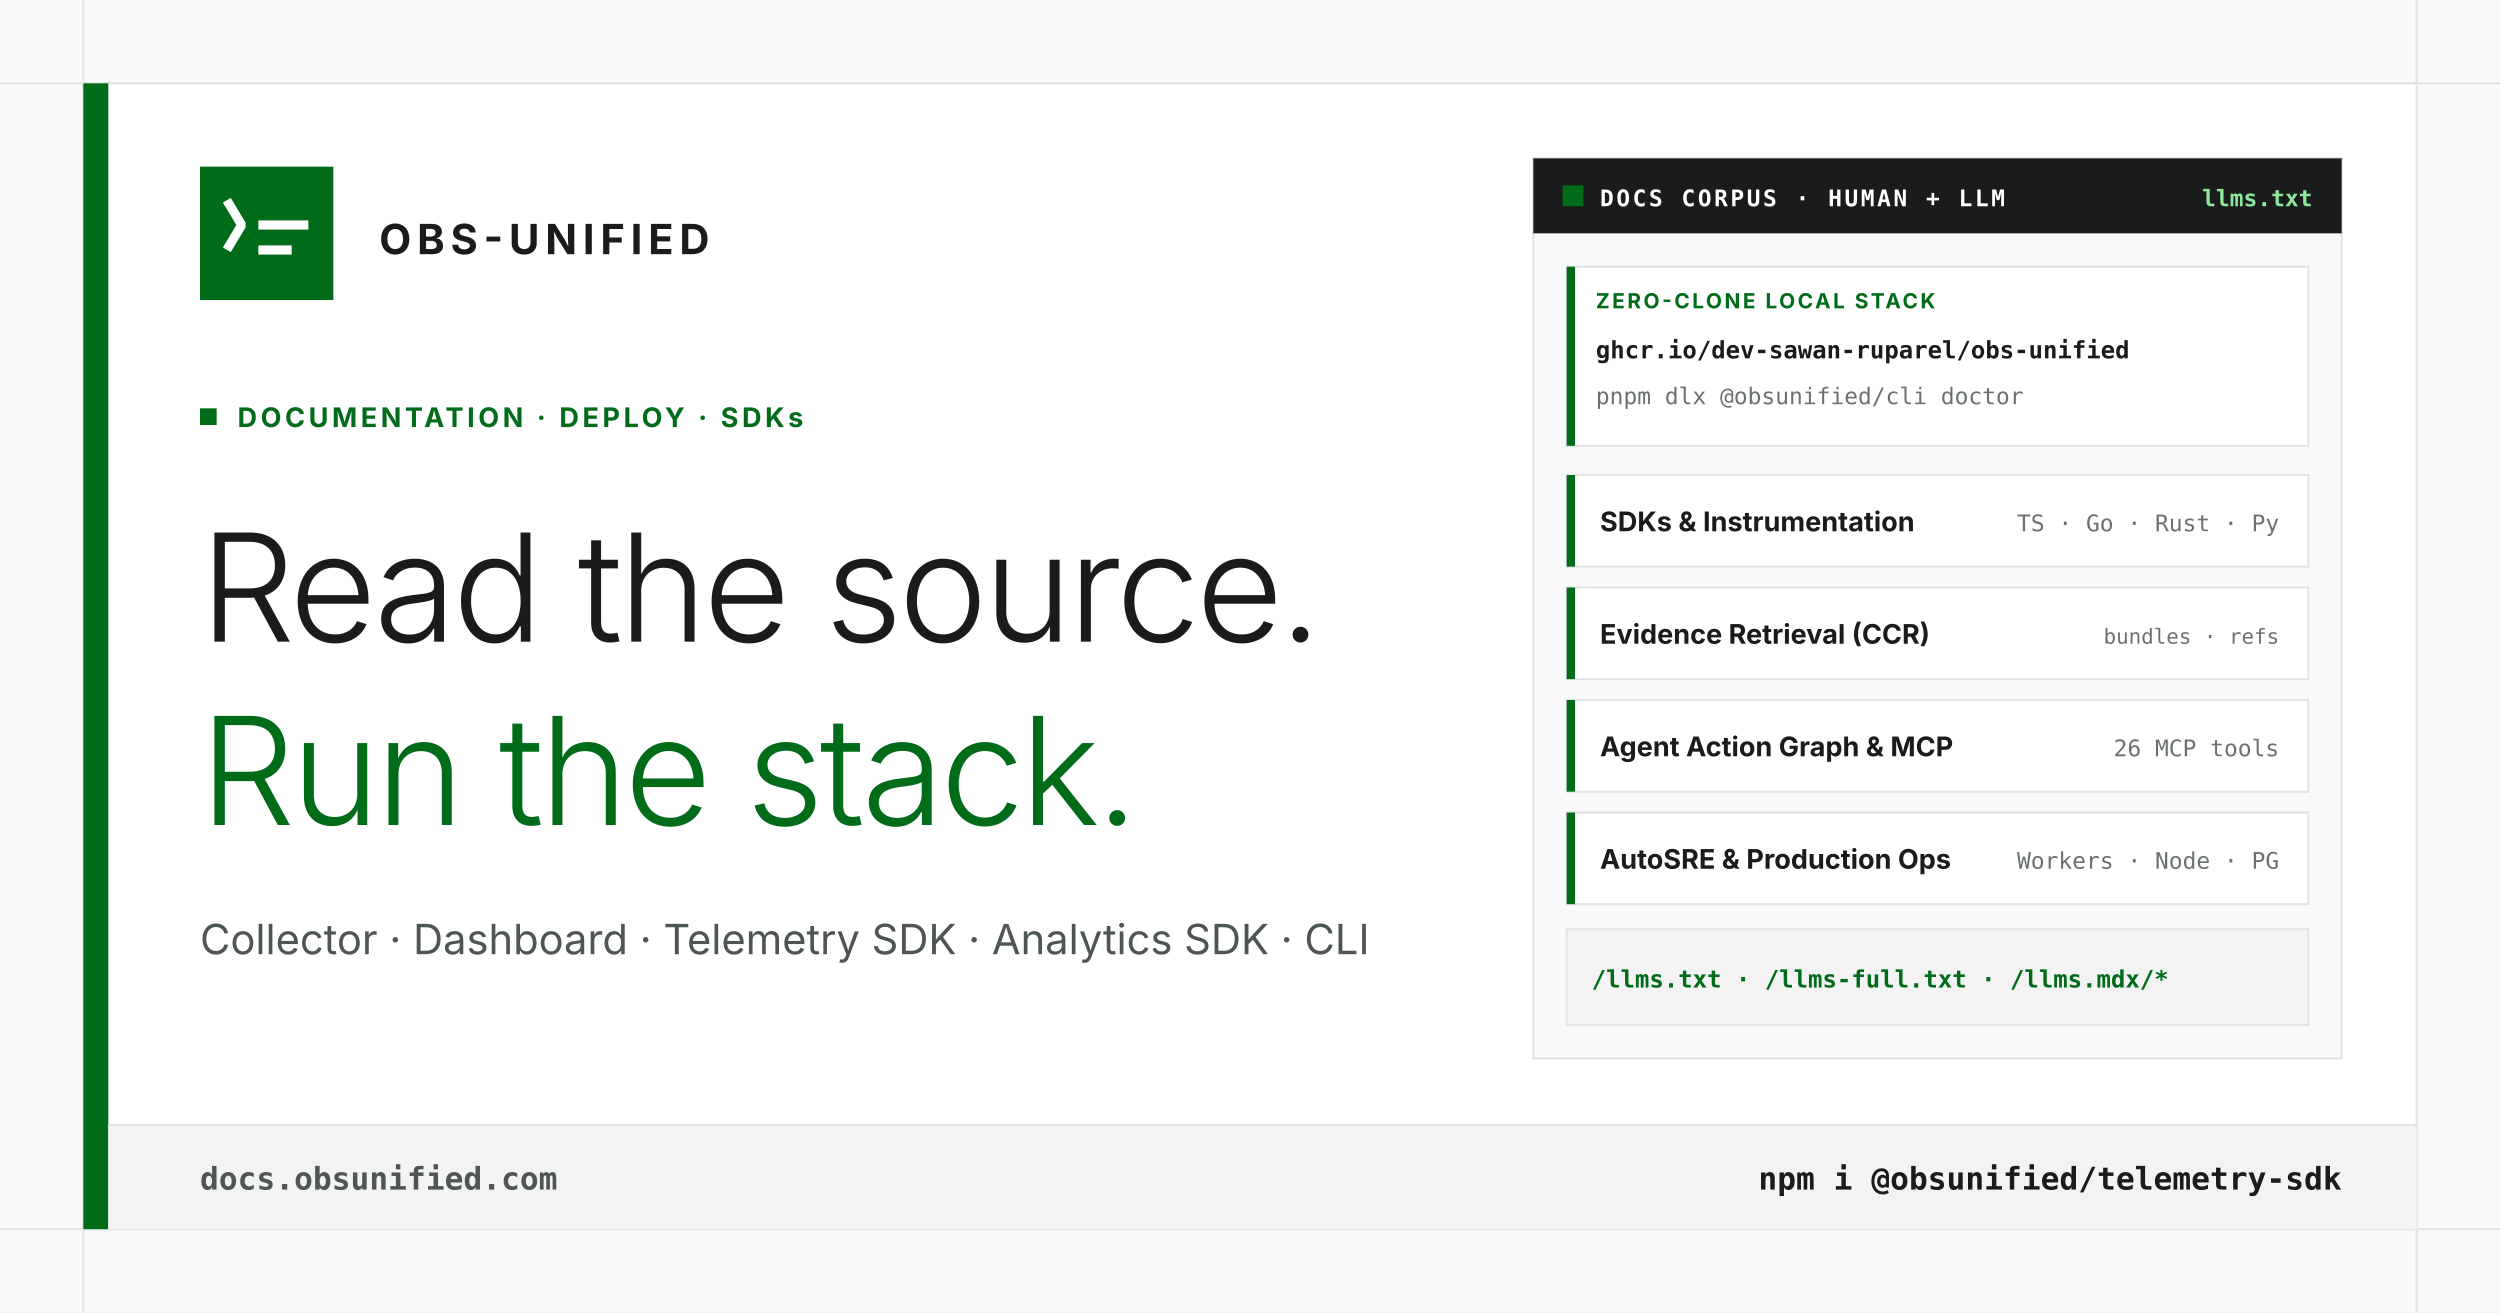
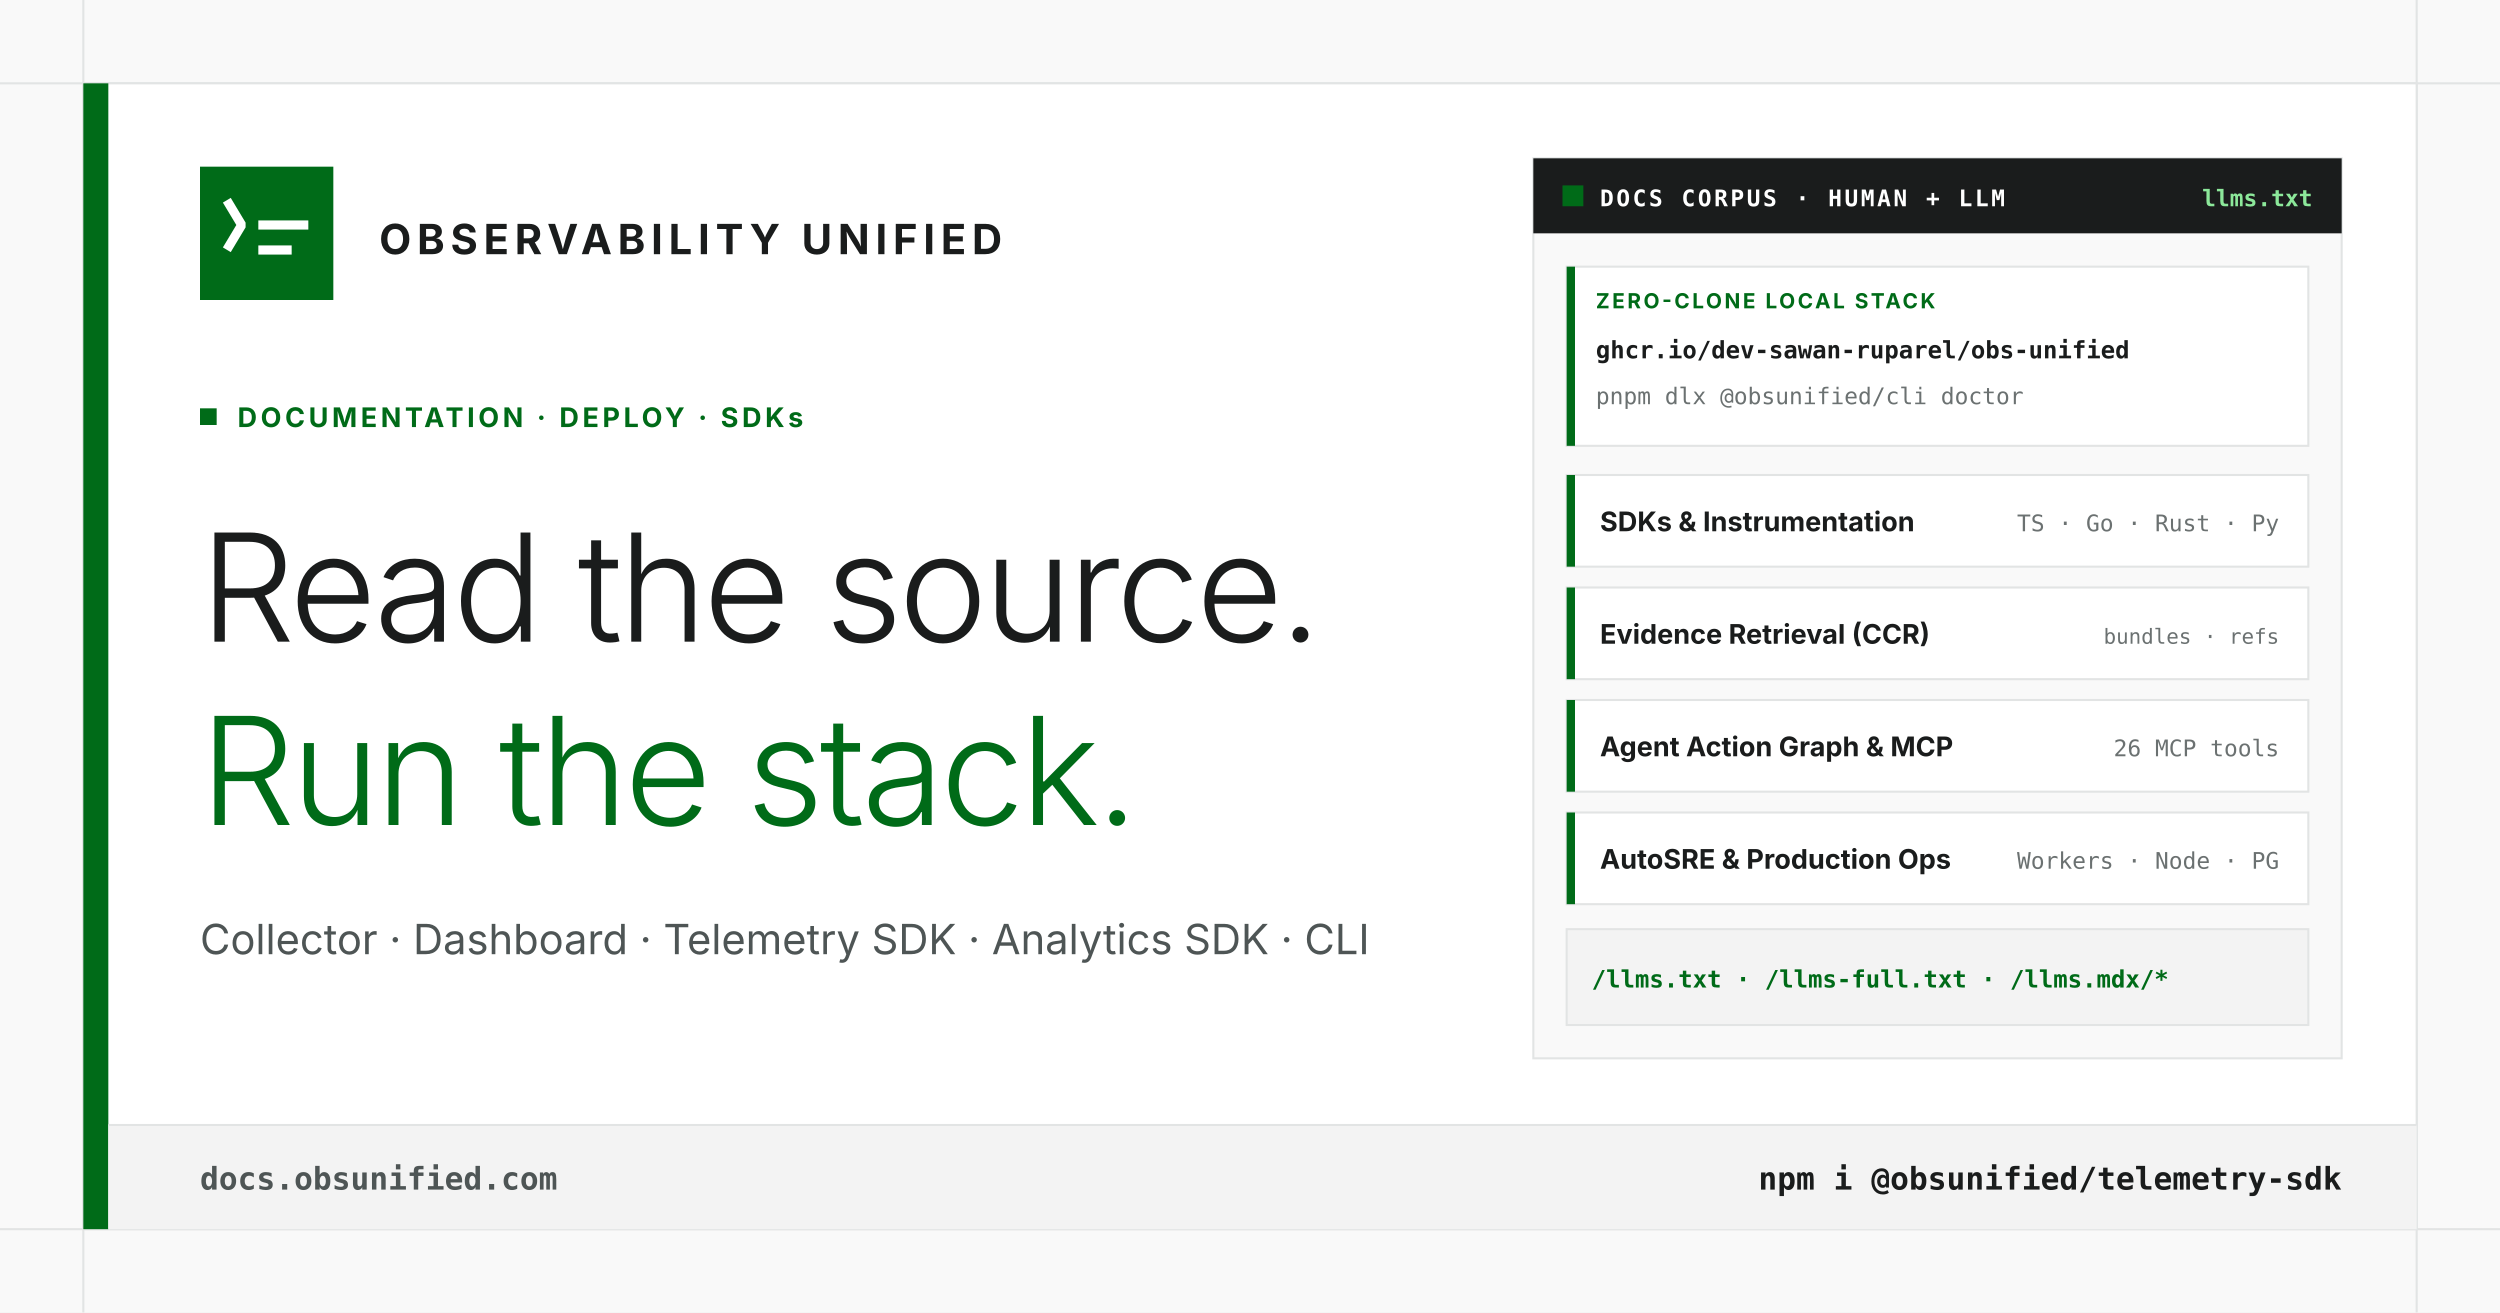
- <svg xmlns="http://www.w3.org/2000/svg" viewBox="0 0 1200 630" width="1200" height="630" role="img" aria-label="obs-unified docs — read the source, run the stack">
+ <svg xmlns="http://www.w3.org/2000/svg" viewBox="0 0 1200 630" width="1200" height="630" role="img" aria-label="Observability Unified docs — read the source, run the stack">
  <rect width="1200" height="630" fill="#F9F9F9" />
  <line x1="40" y1="0" x2="40" y2="630" stroke="#E2E4E4" stroke-width="1" />
  <line x1="1160" y1="0" x2="1160" y2="630" stroke="#E2E4E4" stroke-width="1" />
  <line x1="0" y1="40" x2="1200" y2="40" stroke="#E2E4E4" stroke-width="1" />
  <line x1="0" y1="590" x2="1200" y2="590" stroke="#E2E4E4" stroke-width="1" />
  <rect x="40" y="40" width="1120" height="550" fill="#FFFFFF" stroke="#E2E4E4" stroke-width="1" />
  <rect x="40" y="40" width="12" height="550" fill="#006B18" />
  <g transform="translate(96 80)">
    <rect width="64" height="64" fill="#006B18" />
    <path d="M14 18 L20 28 L14 38" fill="none" stroke="#FFFFFF" stroke-width="4.4" stroke-linejoin="bevel" stroke-linecap="square" />
    <rect x="28" y="25.8" width="24" height="4.4" fill="#FFFFFF" />
    <rect x="28" y="37.8" width="16" height="4.4" fill="#FFFFFF" />
-     <text x="86" y="42" fill="#1A1C1C" font-family="'Inter Variable','Inter',ui-sans-serif,system-ui,sans-serif" font-size="20" font-weight="700" letter-spacing="2.8">OBS-UNIFIED</text>
+     <text x="86" y="42" fill="#1A1C1C" font-family="'Inter Variable','Inter',ui-sans-serif,system-ui,sans-serif" font-size="20" font-weight="700" letter-spacing="2.8">OBSERVABILITY UNIFIED</text>
  </g>
  <rect x="96" y="196" width="8" height="8" fill="#006B18" />
  <text x="114" y="205" fill="#006B18" font-family="'Inter Variable','Inter',ui-sans-serif,system-ui,sans-serif" font-size="13" font-weight="700" letter-spacing="1.7">DOCUMENTATION · DEPLOY · SDKs</text>
  <text x="96" y="308" fill="#1A1C1C" font-family="'Inter Variable','Inter',ui-sans-serif,system-ui,sans-serif" font-size="72" font-weight="300" letter-spacing="-1.8">Read the source.</text>
  <text x="96" y="396" fill="#006B18" font-family="'Inter Variable','Inter',ui-sans-serif,system-ui,sans-serif" font-size="72" font-weight="300" letter-spacing="-1.8">Run the stack.</text>
  <text x="96" y="458" fill="#4E5555" font-family="'Inter Variable','Inter',ui-sans-serif,system-ui,sans-serif" font-size="20" font-weight="400">Collector · Dashboard · Telemetry SDK · Analytics SDK · CLI</text>
  <g transform="translate(736 76)">
    <rect width="388" height="432" fill="#F9F9F9" stroke="#E2E4E4" stroke-width="1" />
    <rect width="388" height="36" fill="#1A1C1C" />
    <rect x="14" y="13" width="10" height="10" fill="#006B18" />
    <text x="32" y="23" fill="#FFFFFF" font-family="ui-monospace,SFMono-Regular,Menlo,Consolas,monospace" font-size="11" font-weight="700" letter-spacing="1.2">DOCS CORPUS · HUMAN + LLM</text>
    <text x="374" y="23" text-anchor="end" fill="#8CE89A" font-family="ui-monospace,SFMono-Regular,Menlo,Consolas,monospace" font-size="11" font-weight="600">llms.txt</text>
    <rect x="16" y="52" width="356" height="86" fill="#FFFFFF" stroke="#E2E4E4" stroke-width="1" />
    <rect x="16" y="52" width="4" height="86" fill="#006B18" />
    <text x="30" y="72" fill="#006B18" font-family="'Inter Variable','Inter',ui-sans-serif,system-ui,sans-serif" font-size="10" font-weight="700" letter-spacing="1.2">ZERO-CLONE LOCAL STACK</text>
    <text x="30" y="96" fill="#1A1C1C" font-family="ui-monospace,SFMono-Regular,Menlo,Consolas,monospace" font-size="11.5" font-weight="600">ghcr.io/dev-sawan-ruparel/obs-unified</text>
    <text x="30" y="118" fill="#6B7171" font-family="ui-monospace,SFMono-Regular,Menlo,Consolas,monospace" font-size="11">pnpm dlx @obsunified/cli doctor</text>
    <g transform="translate(16 152)">
      <rect width="356" height="44" fill="#FFFFFF" stroke="#E2E4E4" stroke-width="1" />
      <rect width="4" height="44" fill="#006B18" />
      <text x="16" y="27" fill="#1A1C1C" font-family="'Inter Variable','Inter',ui-sans-serif,system-ui,sans-serif" font-size="13" font-weight="700">SDKs &amp; Instrumentation</text>
      <text x="342" y="27" text-anchor="end" fill="#6B7171" font-family="ui-monospace,SFMono-Regular,Menlo,Consolas,monospace" font-size="11">TS · Go · Rust · Py</text>
    </g>
    <g transform="translate(16 206)">
      <rect width="356" height="44" fill="#FFFFFF" stroke="#E2E4E4" stroke-width="1" />
      <rect width="4" height="44" fill="#006B18" />
      <text x="16" y="27" fill="#1A1C1C" font-family="'Inter Variable','Inter',ui-sans-serif,system-ui,sans-serif" font-size="13" font-weight="700">Evidence Retrieval (CCR)</text>
      <text x="342" y="27" text-anchor="end" fill="#6B7171" font-family="ui-monospace,SFMono-Regular,Menlo,Consolas,monospace" font-size="10">bundles · refs</text>
    </g>
    <g transform="translate(16 260)">
      <rect width="356" height="44" fill="#FFFFFF" stroke="#E2E4E4" stroke-width="1" />
      <rect width="4" height="44" fill="#006B18" />
      <text x="16" y="27" fill="#1A1C1C" font-family="'Inter Variable','Inter',ui-sans-serif,system-ui,sans-serif" font-size="13" font-weight="700">Agent Action Graph &amp; MCP</text>
      <text x="342" y="27" text-anchor="end" fill="#6B7171" font-family="ui-monospace,SFMono-Regular,Menlo,Consolas,monospace" font-size="11">26 MCP tools</text>
    </g>
    <g transform="translate(16 314)">
      <rect width="356" height="44" fill="#FFFFFF" stroke="#E2E4E4" stroke-width="1" />
      <rect width="4" height="44" fill="#006B18" />
      <text x="16" y="27" fill="#1A1C1C" font-family="'Inter Variable','Inter',ui-sans-serif,system-ui,sans-serif" font-size="13" font-weight="700">AutoSRE &amp; Production Ops</text>
      <text x="342" y="27" text-anchor="end" fill="#6B7171" font-family="ui-monospace,SFMono-Regular,Menlo,Consolas,monospace" font-size="11">Workers · Node · PG</text>
    </g>
    <rect x="16" y="370" width="356" height="46" fill="#F3F3F3" stroke="#E2E4E4" stroke-width="1" />
    <text x="28" y="398" fill="#006B18" font-family="ui-monospace,SFMono-Regular,Menlo,Consolas,monospace" font-size="11.5" font-weight="700">/llms.txt · /llms-full.txt · /llms.mdx/*</text>
  </g>
  <rect x="52" y="540" width="1108" height="50" fill="#F3F3F3" />
  <line x1="52" y1="540" x2="1160" y2="540" stroke="#E2E4E4" stroke-width="1" />
  <text x="96" y="571" fill="#4E5555" font-family="ui-monospace,SFMono-Regular,Menlo,Consolas,monospace" font-size="15" font-weight="600">docs.obsunified.com</text>
  <text x="1124" y="571" text-anchor="end" fill="#1A1C1C" font-family="ui-monospace,SFMono-Regular,Menlo,Consolas,monospace" font-size="15" font-weight="700">npm i @obsunified/telemetry-sdk</text>
</svg>
